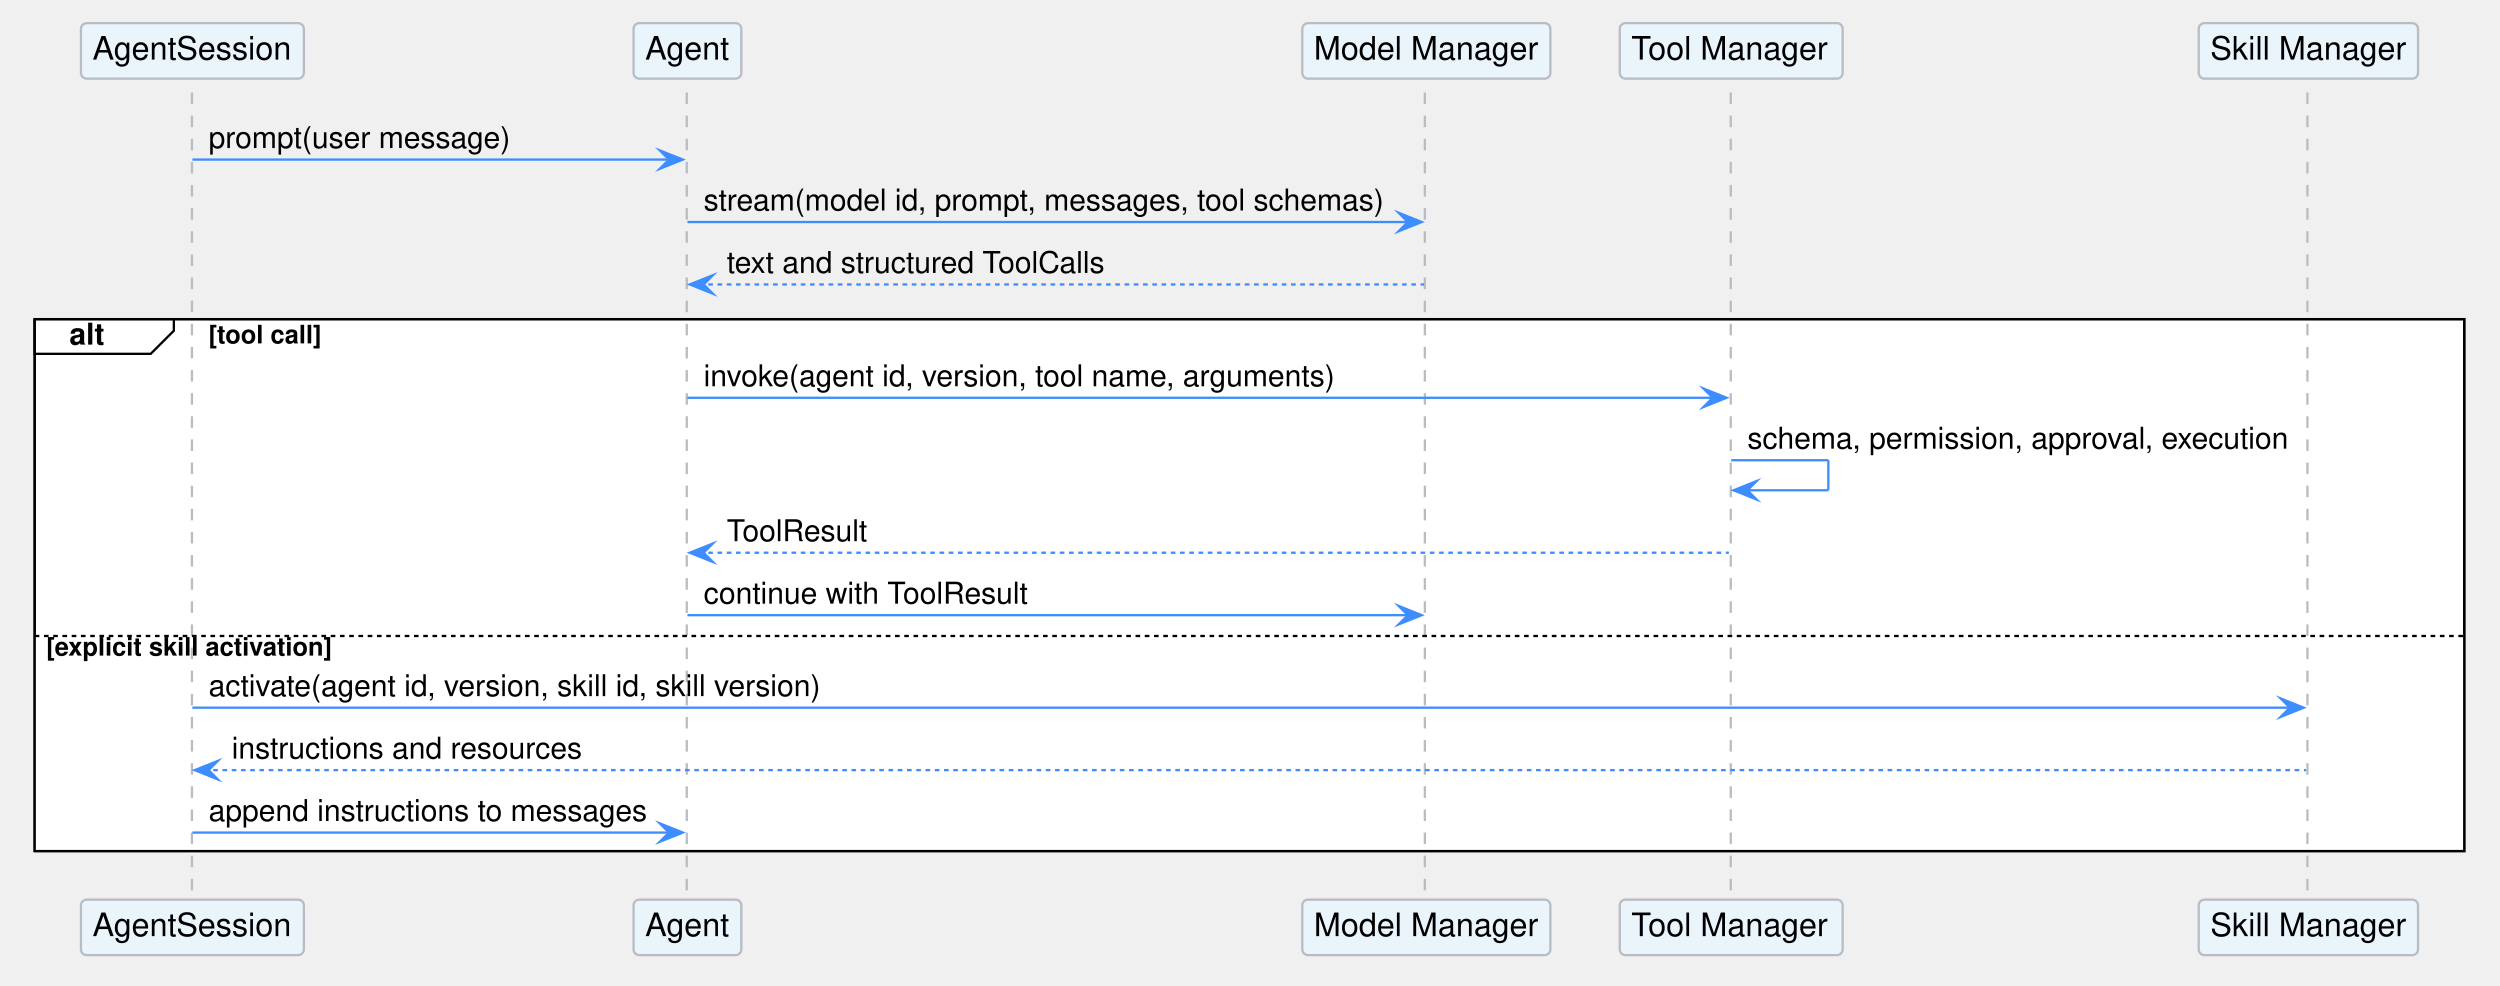
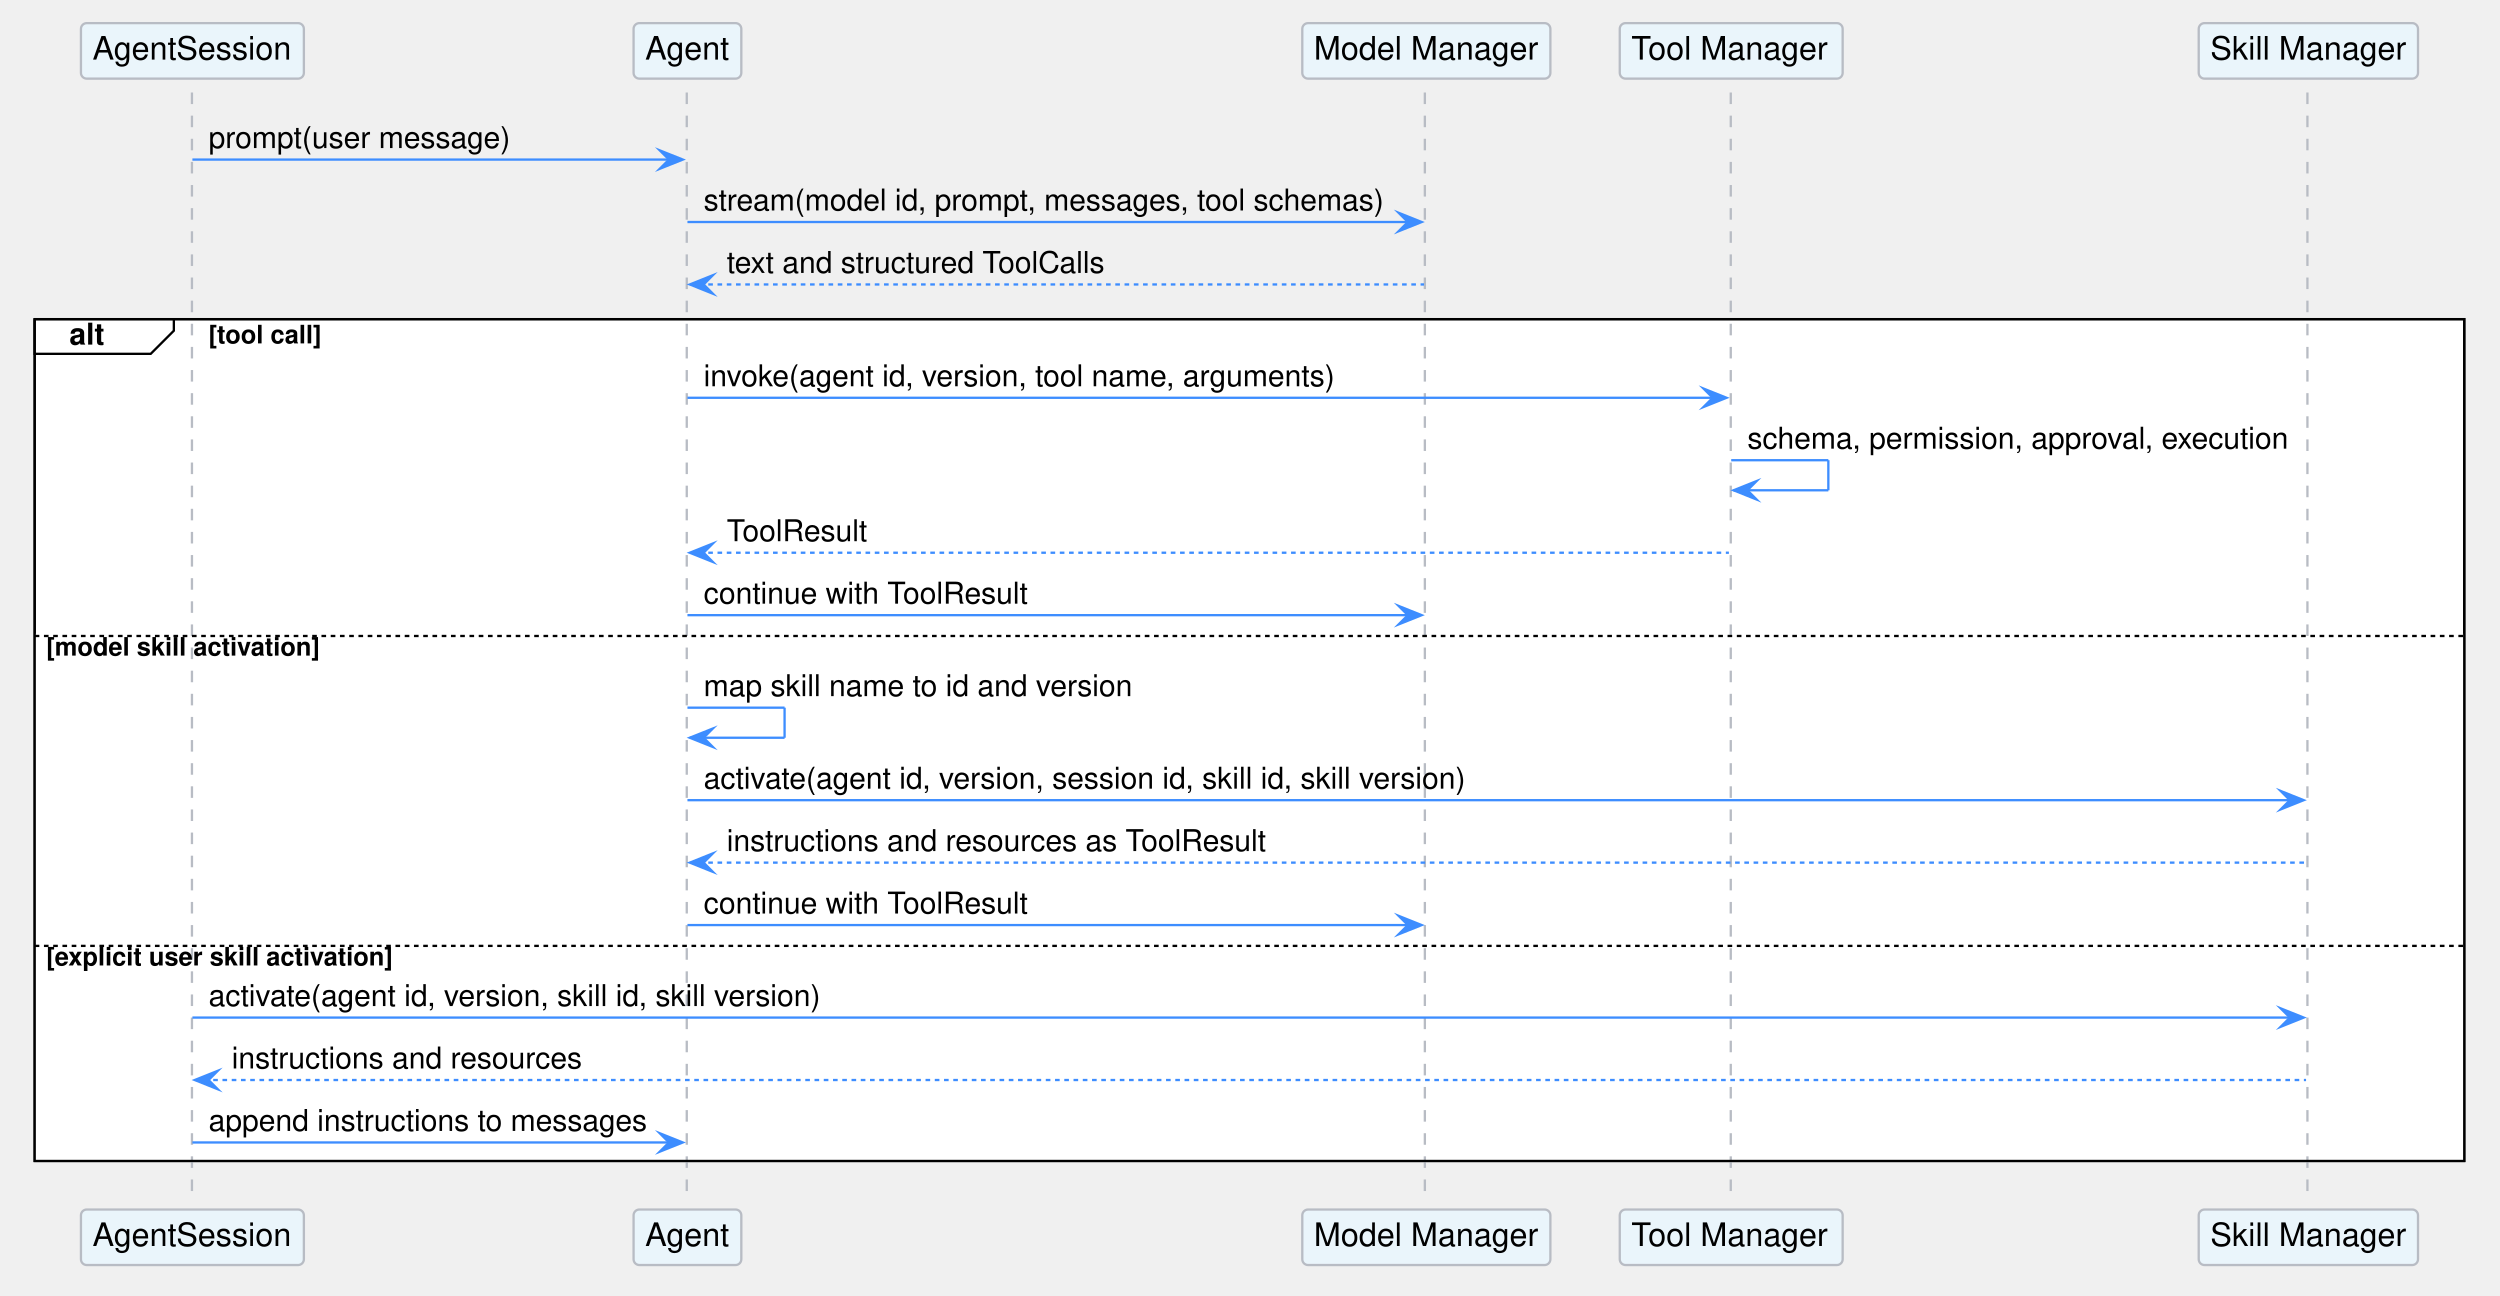
- <svg xmlns="http://www.w3.org/2000/svg" contentStyleType="text/css" data-diagram-type="SEQUENCE" height="426px" preserveAspectRatio="none" style="width:1081px;height:426px;background:#FFFFFF;" version="1.1" viewBox="0 0 1081 426" width="1081px" zoomAndPan="magnify">
+ <svg xmlns="http://www.w3.org/2000/svg" contentStyleType="text/css" data-diagram-type="SEQUENCE" height="560px" preserveAspectRatio="none" style="width:1081px;height:560px;background:#FFFFFF;" version="1.1" viewBox="0 0 1081 560" width="1081px" zoomAndPan="magnify">
  <defs />
  <g>
-     <rect fill="#FFFFFF" height="230" style="stroke:#000000;stroke-width:1;" width="1050.543" x="15" y="138" />
-     <rect fill="#FFFFFF" height="94" style="stroke:none;stroke-width:1;" width="1050.543" x="15" y="274" />
-     <g class="participant-lifeline" data-entity-uid="part1" data-qualified-name="AgentSession" data-source-line="185" id="part1-lifeline">
+     <rect fill="#FFFFFF" height="364" style="stroke:#000000;stroke-width:1;" width="1050.543" x="15" y="138" />
+     <rect fill="#FFFFFF" height="134" style="stroke:none;stroke-width:1;" width="1050.543" x="15" y="274" />
+     <rect fill="#FFFFFF" height="94" style="stroke:none;stroke-width:1;" width="1050.543" x="15" y="408" />
+     <g class="participant-lifeline" data-entity-uid="part1" data-qualified-name="AgentSession" data-source-line="324" id="part1-lifeline">
      <g>
-         <rect fill="#000000" fill-opacity="0" height="345" width="8" x="79.196" y="40" />
-         <line style="stroke:#B8BCC4;stroke-width:1;stroke-dasharray:5,5;" x1="83" x2="83" y1="40" y2="385" />
+         <rect fill="#000000" fill-opacity="0" height="479" width="8" x="79.196" y="40" />
+         <line style="stroke:#B8BCC4;stroke-width:1;stroke-dasharray:5,5;" x1="83" x2="83" y1="40" y2="519" />
      </g>
    </g>
-     <g class="participant-lifeline" data-entity-uid="part2" data-qualified-name="Agent" data-source-line="186" id="part2-lifeline">
+     <g class="participant-lifeline" data-entity-uid="part2" data-qualified-name="Agent" data-source-line="325" id="part2-lifeline">
      <g>
-         <rect fill="#000000" fill-opacity="0" height="345" width="8" x="293.252" y="40" />
-         <line style="stroke:#B8BCC4;stroke-width:1;stroke-dasharray:5,5;" x1="296.959" x2="296.959" y1="40" y2="385" />
+         <rect fill="#000000" fill-opacity="0" height="479" width="8" x="293.252" y="40" />
+         <line style="stroke:#B8BCC4;stroke-width:1;stroke-dasharray:5,5;" x1="296.959" x2="296.959" y1="40" y2="519" />
      </g>
    </g>
-     <g class="participant-lifeline" data-entity-uid="part3" data-qualified-name="ModelManager" data-source-line="187" id="part3-lifeline">
+     <g class="participant-lifeline" data-entity-uid="part3" data-qualified-name="ModelManager" data-source-line="326" id="part3-lifeline">
      <g>
-         <rect fill="#000000" fill-opacity="0" height="345" width="8" x="612.748" y="40" />
-         <line style="stroke:#B8BCC4;stroke-width:1;stroke-dasharray:5,5;" x1="616.11" x2="616.11" y1="40" y2="385" />
+         <rect fill="#000000" fill-opacity="0" height="479" width="8" x="612.748" y="40" />
+         <line style="stroke:#B8BCC4;stroke-width:1;stroke-dasharray:5,5;" x1="616.11" x2="616.11" y1="40" y2="519" />
      </g>
    </g>
-     <g class="participant-lifeline" data-entity-uid="part4" data-qualified-name="ToolManager" data-source-line="188" id="part4-lifeline">
+     <g class="participant-lifeline" data-entity-uid="part4" data-qualified-name="ToolManager" data-source-line="327" id="part4-lifeline">
      <g>
-         <rect fill="#000000" fill-opacity="0" height="345" width="8" x="744.575" y="40" />
-         <line style="stroke:#B8BCC4;stroke-width:1;stroke-dasharray:5,5;" x1="748.385" x2="748.385" y1="40" y2="385" />
+         <rect fill="#000000" fill-opacity="0" height="479" width="8" x="744.575" y="40" />
+         <line style="stroke:#B8BCC4;stroke-width:1;stroke-dasharray:5,5;" x1="748.385" x2="748.385" y1="40" y2="519" />
      </g>
    </g>
-     <g class="participant-lifeline" data-entity-uid="part5" data-qualified-name="SkillManager" data-source-line="189" id="part5-lifeline">
+     <g class="participant-lifeline" data-entity-uid="part5" data-qualified-name="SkillManager" data-source-line="328" id="part5-lifeline">
      <g>
-         <rect fill="#000000" fill-opacity="0" height="345" width="8" x="994.136" y="40" />
-         <line style="stroke:#B8BCC4;stroke-width:1;stroke-dasharray:5,5;" x1="997.73" x2="997.73" y1="40" y2="385" />
+         <rect fill="#000000" fill-opacity="0" height="479" width="8" x="994.136" y="40" />
+         <line style="stroke:#B8BCC4;stroke-width:1;stroke-dasharray:5,5;" x1="997.73" x2="997.73" y1="40" y2="519" />
      </g>
    </g>
-     <g class="participant participant-head" data-entity-uid="part1" data-qualified-name="AgentSession" data-source-line="185" id="part1-head">
+     <g class="participant participant-head" data-entity-uid="part1" data-qualified-name="AgentSession" data-source-line="324" id="part1-head">
      <rect fill="#EAF5FB" height="24" rx="2.5" ry="2.5" style="stroke:#B8BCC4;stroke-width:1;" width="96.393" x="35" y="10" />
      <text fill="#000000" font-family="Helvetica" font-size="14" lengthAdjust="spacing" textLength="86.393" x="40" y="25.78">AgentSession</text>
    </g>
-     <g class="participant participant-tail" data-entity-uid="part1" data-qualified-name="AgentSession" data-source-line="185" id="part1-tail">
-       <rect fill="#EAF5FB" height="24" rx="2.5" ry="2.5" style="stroke:#B8BCC4;stroke-width:1;" width="96.393" x="35" y="389" />
-       <text fill="#000000" font-family="Helvetica" font-size="14" lengthAdjust="spacing" textLength="86.393" x="40" y="404.78">AgentSession</text>
+     <g class="participant participant-tail" data-entity-uid="part1" data-qualified-name="AgentSession" data-source-line="324" id="part1-tail">
+       <rect fill="#EAF5FB" height="24" rx="2.5" ry="2.5" style="stroke:#B8BCC4;stroke-width:1;" width="96.393" x="35" y="523" />
+       <text fill="#000000" font-family="Helvetica" font-size="14" lengthAdjust="spacing" textLength="86.393" x="40" y="538.78">AgentSession</text>
    </g>
-     <g class="participant participant-head" data-entity-uid="part2" data-qualified-name="Agent" data-source-line="186" id="part2-head">
+     <g class="participant participant-head" data-entity-uid="part2" data-qualified-name="Agent" data-source-line="325" id="part2-head">
      <rect fill="#EAF5FB" height="24" rx="2.5" ry="2.5" style="stroke:#B8BCC4;stroke-width:1;" width="46.586" x="273.959" y="10" />
      <text fill="#000000" font-family="Helvetica" font-size="14" lengthAdjust="spacing" textLength="36.586" x="278.959" y="25.78">Agent</text>
    </g>
-     <g class="participant participant-tail" data-entity-uid="part2" data-qualified-name="Agent" data-source-line="186" id="part2-tail">
-       <rect fill="#EAF5FB" height="24" rx="2.5" ry="2.5" style="stroke:#B8BCC4;stroke-width:1;" width="46.586" x="273.959" y="389" />
-       <text fill="#000000" font-family="Helvetica" font-size="14" lengthAdjust="spacing" textLength="36.586" x="278.959" y="404.78">Agent</text>
+     <g class="participant participant-tail" data-entity-uid="part2" data-qualified-name="Agent" data-source-line="325" id="part2-tail">
+       <rect fill="#EAF5FB" height="24" rx="2.5" ry="2.5" style="stroke:#B8BCC4;stroke-width:1;" width="46.586" x="273.959" y="523" />
+       <text fill="#000000" font-family="Helvetica" font-size="14" lengthAdjust="spacing" textLength="36.586" x="278.959" y="538.78">Agent</text>
    </g>
-     <g class="participant participant-head" data-entity-uid="part3" data-qualified-name="ModelManager" data-source-line="187" id="part3-head">
+     <g class="participant participant-head" data-entity-uid="part3" data-qualified-name="ModelManager" data-source-line="326" id="part3-head">
      <rect fill="#EAF5FB" height="24" rx="2.5" ry="2.5" style="stroke:#B8BCC4;stroke-width:1;" width="107.275" x="563.11" y="10" />
      <text fill="#000000" font-family="Helvetica" font-size="14" lengthAdjust="spacing" textLength="97.275" x="568.11" y="25.78">Model Manager</text>
    </g>
-     <g class="participant participant-tail" data-entity-uid="part3" data-qualified-name="ModelManager" data-source-line="187" id="part3-tail">
-       <rect fill="#EAF5FB" height="24" rx="2.5" ry="2.5" style="stroke:#B8BCC4;stroke-width:1;" width="107.275" x="563.11" y="389" />
-       <text fill="#000000" font-family="Helvetica" font-size="14" lengthAdjust="spacing" textLength="97.275" x="568.11" y="404.78">Model Manager</text>
+     <g class="participant participant-tail" data-entity-uid="part3" data-qualified-name="ModelManager" data-source-line="326" id="part3-tail">
+       <rect fill="#EAF5FB" height="24" rx="2.5" ry="2.5" style="stroke:#B8BCC4;stroke-width:1;" width="107.275" x="563.11" y="523" />
+       <text fill="#000000" font-family="Helvetica" font-size="14" lengthAdjust="spacing" textLength="97.275" x="568.11" y="538.78">Model Manager</text>
    </g>
-     <g class="participant participant-head" data-entity-uid="part4" data-qualified-name="ToolManager" data-source-line="188" id="part4-head">
+     <g class="participant participant-head" data-entity-uid="part4" data-qualified-name="ToolManager" data-source-line="327" id="part4-head">
      <rect fill="#EAF5FB" height="24" rx="2.5" ry="2.5" style="stroke:#B8BCC4;stroke-width:1;" width="96.379" x="700.385" y="10" />
      <text fill="#000000" font-family="Helvetica" font-size="14" lengthAdjust="spacing" textLength="86.379" x="705.385" y="25.78">Tool Manager</text>
    </g>
-     <g class="participant participant-tail" data-entity-uid="part4" data-qualified-name="ToolManager" data-source-line="188" id="part4-tail">
-       <rect fill="#EAF5FB" height="24" rx="2.5" ry="2.5" style="stroke:#B8BCC4;stroke-width:1;" width="96.379" x="700.385" y="389" />
-       <text fill="#000000" font-family="Helvetica" font-size="14" lengthAdjust="spacing" textLength="86.379" x="705.385" y="404.78">Tool Manager</text>
+     <g class="participant participant-tail" data-entity-uid="part4" data-qualified-name="ToolManager" data-source-line="327" id="part4-tail">
+       <rect fill="#EAF5FB" height="24" rx="2.5" ry="2.5" style="stroke:#B8BCC4;stroke-width:1;" width="96.379" x="700.385" y="523" />
+       <text fill="#000000" font-family="Helvetica" font-size="14" lengthAdjust="spacing" textLength="86.379" x="705.385" y="538.78">Tool Manager</text>
    </g>
-     <g class="participant participant-head" data-entity-uid="part5" data-qualified-name="SkillManager" data-source-line="189" id="part5-head">
+     <g class="participant participant-head" data-entity-uid="part5" data-qualified-name="SkillManager" data-source-line="328" id="part5-head">
      <rect fill="#EAF5FB" height="24" rx="2.5" ry="2.5" style="stroke:#B8BCC4;stroke-width:1;" width="94.814" x="950.73" y="10" />
      <text fill="#000000" font-family="Helvetica" font-size="14" lengthAdjust="spacing" textLength="84.814" x="955.73" y="25.78">Skill Manager</text>
    </g>
-     <g class="participant participant-tail" data-entity-uid="part5" data-qualified-name="SkillManager" data-source-line="189" id="part5-tail">
-       <rect fill="#EAF5FB" height="24" rx="2.5" ry="2.5" style="stroke:#B8BCC4;stroke-width:1;" width="94.814" x="950.73" y="389" />
-       <text fill="#000000" font-family="Helvetica" font-size="14" lengthAdjust="spacing" textLength="84.814" x="955.73" y="404.78">Skill Manager</text>
+     <g class="participant participant-tail" data-entity-uid="part5" data-qualified-name="SkillManager" data-source-line="328" id="part5-tail">
+       <rect fill="#EAF5FB" height="24" rx="2.5" ry="2.5" style="stroke:#B8BCC4;stroke-width:1;" width="94.814" x="950.73" y="523" />
+       <text fill="#000000" font-family="Helvetica" font-size="14" lengthAdjust="spacing" textLength="84.814" x="955.73" y="538.78">Skill Manager</text>
    </g>
-     <g class="message" data-entity-1="part1" data-entity-2="part2" data-source-line="191" id="msg1">
+     <g class="message" data-entity-1="part1" data-entity-2="part2" data-source-line="330" id="msg1">
      <polygon fill="#3D8DFF" points="285.252,65,295.252,69,285.252,73,289.252,69" style="stroke:#3D8DFF;stroke-width:1;stroke-linejoin:miter;stroke-miterlimit:10;" />
      <line style="stroke:#3D8DFF;stroke-width:1;" x1="83.196" x2="291.252" y1="69" y2="69" />
      <text fill="#000000" font-family="Helvetica" font-size="13" lengthAdjust="spacing" textLength="130.768" x="90.196" y="64.01">prompt(user message)</text>
    </g>
-     <g class="message" data-entity-1="part2" data-entity-2="part3" data-source-line="192" id="msg2">
+     <g class="message" data-entity-1="part2" data-entity-2="part3" data-source-line="331" id="msg2">
      <polygon fill="#3D8DFF" points="604.748,92,614.748,96,604.748,100,608.748,96" style="stroke:#3D8DFF;stroke-width:1;stroke-linejoin:miter;stroke-miterlimit:10;" />
      <line style="stroke:#3D8DFF;stroke-width:1;" x1="297.252" x2="610.748" y1="96" y2="96" />
      <text fill="#000000" font-family="Helvetica" font-size="13" lengthAdjust="spacing" textLength="295.496" x="304.252" y="91.01">stream(model id, prompt, messages, tool schemas)</text>
    </g>
-     <g class="message" data-entity-1="part3" data-entity-2="part2" data-source-line="193" id="msg3">
+     <g class="message" data-entity-1="part3" data-entity-2="part2" data-source-line="332" id="msg3">
      <polygon fill="#3D8DFF" points="308.252,119,298.252,123,308.252,127,304.252,123" style="stroke:#3D8DFF;stroke-width:1;stroke-linejoin:miter;stroke-miterlimit:10;" />
      <line style="stroke:#3D8DFF;stroke-width:1;stroke-dasharray:2,2;" x1="302.252" x2="615.748" y1="123" y2="123" />
      <text fill="#000000" font-family="Helvetica" font-size="13" lengthAdjust="spacing" textLength="165.464" x="314.252" y="118.01">text and structured ToolCalls</text>
    </g>
    <path d="M15,138 L75.171,138 L75.171,143 L65.171,153 L15,153 L15,138" fill="#FFFFFF" style="stroke:#000000;stroke-width:1;" />
-     <rect fill="none" height="230" style="stroke:#000000;stroke-width:1;" width="1050.543" x="15" y="138" />
+     <rect fill="none" height="364" style="stroke:#000000;stroke-width:1;" width="1050.543" x="15" y="138" />
    <text fill="#000000" font-family="Helvetica" font-size="13" font-weight="700" lengthAdjust="spacing" textLength="15.171" x="30" y="149.01">alt</text>
    <text fill="#000000" font-family="Helvetica" font-size="11" font-weight="700" lengthAdjust="spacing" textLength="48.888" x="90.171" y="148.47">[tool call]</text>
-     <g class="message" data-entity-1="part2" data-entity-2="part4" data-source-line="196" id="msg4">
+     <g class="message" data-entity-1="part2" data-entity-2="part4" data-source-line="335" id="msg4">
      <polygon fill="#3D8DFF" points="736.575,168,746.575,172,736.575,176,740.575,172" style="stroke:#3D8DFF;stroke-width:1;stroke-linejoin:miter;stroke-miterlimit:10;" />
      <line style="stroke:#3D8DFF;stroke-width:1;" x1="297.252" x2="742.575" y1="172" y2="172" />
      <text fill="#000000" font-family="Helvetica" font-size="13" lengthAdjust="spacing" textLength="274.587" x="304.252" y="167.01">invoke(agent id, version, tool name, arguments)</text>
    </g>
-     <g class="message" data-entity-1="part4" data-entity-2="part4" data-source-line="197" id="msg5">
+     <g class="message" data-entity-1="part4" data-entity-2="part4" data-source-line="336" id="msg5">
      <line style="stroke:#3D8DFF;stroke-width:1;" x1="748.575" x2="790.575" y1="199" y2="199" />
      <line style="stroke:#3D8DFF;stroke-width:1;" x1="790.575" x2="790.575" y1="199" y2="212" />
      <line style="stroke:#3D8DFF;stroke-width:1;" x1="749.575" x2="790.575" y1="212" y2="212" />
      <polygon fill="#3D8DFF" points="759.575,208,749.575,212,759.575,216,755.575,212" style="stroke:#3D8DFF;stroke-width:1;stroke-linejoin:miter;stroke-miterlimit:10;" />
      <text fill="#000000" font-family="Helvetica" font-size="13" lengthAdjust="spacing" textLength="235.561" x="755.575" y="194.01">schema, permission, approval, execution</text>
    </g>
-     <g class="message" data-entity-1="part4" data-entity-2="part2" data-source-line="198" id="msg6">
+     <g class="message" data-entity-1="part4" data-entity-2="part2" data-source-line="337" id="msg6">
      <polygon fill="#3D8DFF" points="308.252,235,298.252,239,308.252,243,304.252,239" style="stroke:#3D8DFF;stroke-width:1;stroke-linejoin:miter;stroke-miterlimit:10;" />
      <line style="stroke:#3D8DFF;stroke-width:1;stroke-dasharray:2,2;" x1="302.252" x2="747.575" y1="239" y2="239" />
      <text fill="#000000" font-family="Helvetica" font-size="13" lengthAdjust="spacing" textLength="62.137" x="314.252" y="234.01">ToolResult</text>
    </g>
-     <g class="message" data-entity-1="part2" data-entity-2="part3" data-source-line="199" id="msg7">
+     <g class="message" data-entity-1="part2" data-entity-2="part3" data-source-line="338" id="msg7">
      <polygon fill="#3D8DFF" points="604.748,262,614.748,266,604.748,270,608.748,266" style="stroke:#3D8DFF;stroke-width:1;stroke-linejoin:miter;stroke-miterlimit:10;" />
      <line style="stroke:#3D8DFF;stroke-width:1;" x1="297.252" x2="610.748" y1="266" y2="266" />
      <text fill="#000000" font-family="Helvetica" font-size="13" lengthAdjust="spacing" textLength="141.629" x="304.252" y="261.01">continue with ToolResult</text>
    </g>
    <line style="stroke:#000000;stroke-width:1;stroke-dasharray:2,2;" x1="15" x2="1065.543" y1="275" y2="275" />
-     <text fill="#000000" font-family="Helvetica" font-size="11" font-weight="700" lengthAdjust="spacing" textLength="124.094" x="20" y="283.47">[explicit skill activation]</text>
-     <g class="message" data-entity-1="part1" data-entity-2="part5" data-source-line="201" id="msg8">
-       <polygon fill="#3D8DFF" points="986.136,302,996.136,306,986.136,310,990.136,306" style="stroke:#3D8DFF;stroke-width:1;stroke-linejoin:miter;stroke-miterlimit:10;" />
-       <line style="stroke:#3D8DFF;stroke-width:1;" x1="83.196" x2="992.136" y1="306" y2="306" />
-       <text fill="#000000" font-family="Helvetica" font-size="13" lengthAdjust="spacing" textLength="265.878" x="90.196" y="301.01">activate(agent id, version, skill id, skill version)</text>
+     <text fill="#000000" font-family="Helvetica" font-size="11" font-weight="700" lengthAdjust="spacing" textLength="118.583" x="20" y="283.47">[model skill activation]</text>
+     <g class="message" data-entity-1="part2" data-entity-2="part2" data-source-line="340" id="msg8">
+       <line style="stroke:#3D8DFF;stroke-width:1;" x1="297.252" x2="339.252" y1="306" y2="306" />
+       <line style="stroke:#3D8DFF;stroke-width:1;" x1="339.252" x2="339.252" y1="306" y2="319" />
+       <line style="stroke:#3D8DFF;stroke-width:1;" x1="298.252" x2="339.252" y1="319" y2="319" />
+       <polygon fill="#3D8DFF" points="308.252,315,298.252,319,308.252,323,304.252,319" style="stroke:#3D8DFF;stroke-width:1;stroke-linejoin:miter;stroke-miterlimit:10;" />
+       <text fill="#000000" font-family="Helvetica" font-size="13" lengthAdjust="spacing" textLength="185.701" x="304.252" y="301.01">map skill name to id and version</text>
    </g>
-     <g class="message" data-entity-1="part5" data-entity-2="part1" data-source-line="202" id="msg9">
-       <polygon fill="#3D8DFF" points="94.196,329,84.196,333,94.196,337,90.196,333" style="stroke:#3D8DFF;stroke-width:1;stroke-linejoin:miter;stroke-miterlimit:10;" />
-       <line style="stroke:#3D8DFF;stroke-width:1;stroke-dasharray:2,2;" x1="88.196" x2="997.136" y1="333" y2="333" />
-       <text fill="#000000" font-family="Helvetica" font-size="13" lengthAdjust="spacing" textLength="151.741" x="100.196" y="328.01">instructions and resources</text>
+     <g class="message" data-entity-1="part2" data-entity-2="part5" data-source-line="341" id="msg9">
+       <polygon fill="#3D8DFF" points="986.136,342,996.136,346,986.136,350,990.136,346" style="stroke:#3D8DFF;stroke-width:1;stroke-linejoin:miter;stroke-miterlimit:10;" />
+       <line style="stroke:#3D8DFF;stroke-width:1;" x1="297.252" x2="992.136" y1="346" y2="346" />
+       <text fill="#000000" font-family="Helvetica" font-size="13" lengthAdjust="spacing" textLength="330.91" x="304.252" y="341.01">activate(agent id, version, session id, skill id, skill version)</text>
    </g>
-     <g class="message" data-entity-1="part1" data-entity-2="part2" data-source-line="203" id="msg10">
-       <polygon fill="#3D8DFF" points="285.252,356,295.252,360,285.252,364,289.252,360" style="stroke:#3D8DFF;stroke-width:1;stroke-linejoin:miter;stroke-miterlimit:10;" />
-       <line style="stroke:#3D8DFF;stroke-width:1;" x1="83.196" x2="291.252" y1="360" y2="360" />
-       <text fill="#000000" font-family="Helvetica" font-size="13" lengthAdjust="spacing" textLength="190.055" x="90.196" y="355.01">append instructions to messages</text>
+     <g class="message" data-entity-1="part5" data-entity-2="part2" data-source-line="342" id="msg10">
+       <polygon fill="#3D8DFF" points="308.252,369,298.252,373,308.252,377,304.252,373" style="stroke:#3D8DFF;stroke-width:1;stroke-linejoin:miter;stroke-miterlimit:10;" />
+       <line style="stroke:#3D8DFF;stroke-width:1;stroke-dasharray:2,2;" x1="302.252" x2="997.136" y1="373" y2="373" />
+       <text fill="#000000" font-family="Helvetica" font-size="13" lengthAdjust="spacing" textLength="234.832" x="314.252" y="368.01">instructions and resources as ToolResult</text>
+     </g>
+     <g class="message" data-entity-1="part2" data-entity-2="part3" data-source-line="343" id="msg11">
+       <polygon fill="#3D8DFF" points="604.748,396,614.748,400,604.748,404,608.748,400" style="stroke:#3D8DFF;stroke-width:1;stroke-linejoin:miter;stroke-miterlimit:10;" />
+       <line style="stroke:#3D8DFF;stroke-width:1;" x1="297.252" x2="610.748" y1="400" y2="400" />
+       <text fill="#000000" font-family="Helvetica" font-size="13" lengthAdjust="spacing" textLength="141.629" x="304.252" y="395.01">continue with ToolResult</text>
+     </g>
+     <line style="stroke:#000000;stroke-width:1;stroke-dasharray:2,2;" x1="15" x2="1065.543" y1="409" y2="409" />
+     <text fill="#000000" font-family="Helvetica" font-size="11" font-weight="700" lengthAdjust="spacing" textLength="150.385" x="20" y="417.47">[explicit user skill activation]</text>
+     <g class="message" data-entity-1="part1" data-entity-2="part5" data-source-line="345" id="msg12">
+       <polygon fill="#3D8DFF" points="986.136,436,996.136,440,986.136,444,990.136,440" style="stroke:#3D8DFF;stroke-width:1;stroke-linejoin:miter;stroke-miterlimit:10;" />
+       <line style="stroke:#3D8DFF;stroke-width:1;" x1="83.196" x2="992.136" y1="440" y2="440" />
+       <text fill="#000000" font-family="Helvetica" font-size="13" lengthAdjust="spacing" textLength="265.878" x="90.196" y="435.01">activate(agent id, version, skill id, skill version)</text>
+     </g>
+     <g class="message" data-entity-1="part5" data-entity-2="part1" data-source-line="346" id="msg13">
+       <polygon fill="#3D8DFF" points="94.196,463,84.196,467,94.196,471,90.196,467" style="stroke:#3D8DFF;stroke-width:1;stroke-linejoin:miter;stroke-miterlimit:10;" />
+       <line style="stroke:#3D8DFF;stroke-width:1;stroke-dasharray:2,2;" x1="88.196" x2="997.136" y1="467" y2="467" />
+       <text fill="#000000" font-family="Helvetica" font-size="13" lengthAdjust="spacing" textLength="151.741" x="100.196" y="462.01">instructions and resources</text>
+     </g>
+     <g class="message" data-entity-1="part1" data-entity-2="part2" data-source-line="347" id="msg14">
+       <polygon fill="#3D8DFF" points="285.252,490,295.252,494,285.252,498,289.252,494" style="stroke:#3D8DFF;stroke-width:1;stroke-linejoin:miter;stroke-miterlimit:10;" />
+       <line style="stroke:#3D8DFF;stroke-width:1;" x1="83.196" x2="291.252" y1="494" y2="494" />
+       <text fill="#000000" font-family="Helvetica" font-size="13" lengthAdjust="spacing" textLength="190.055" x="90.196" y="489.01">append instructions to messages</text>
    </g>
  </g>
</svg>
